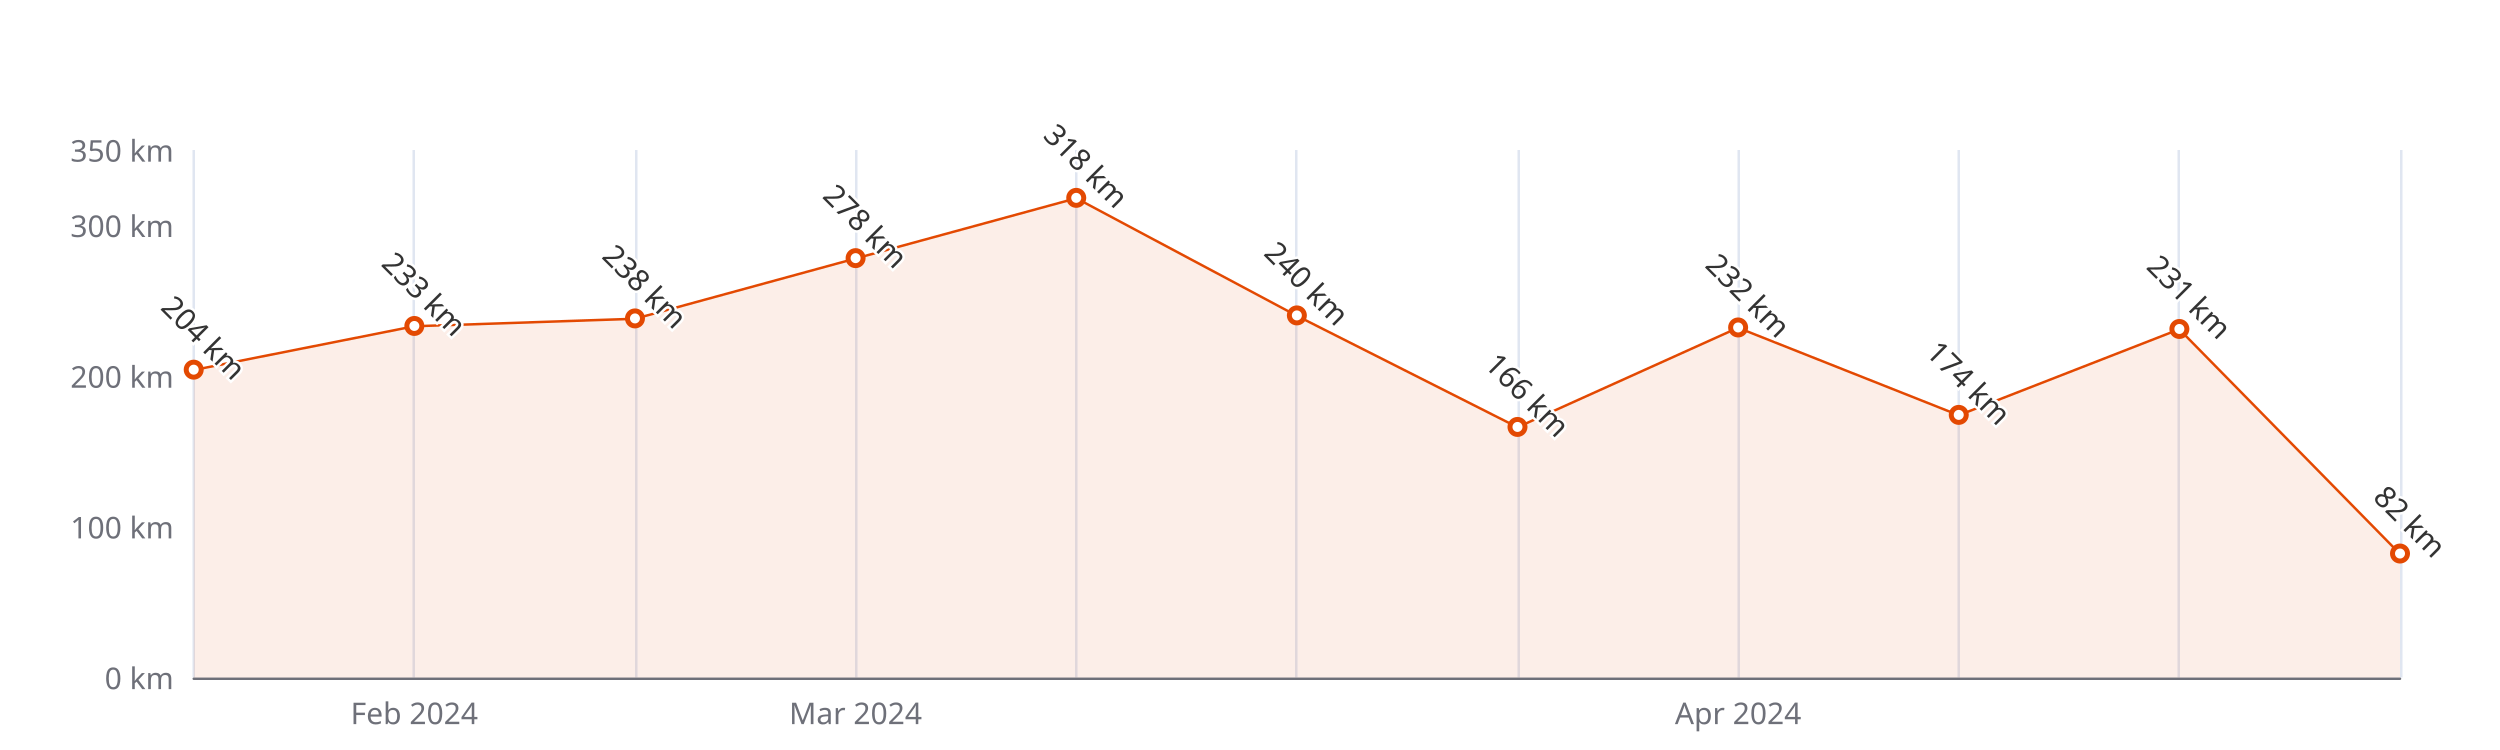
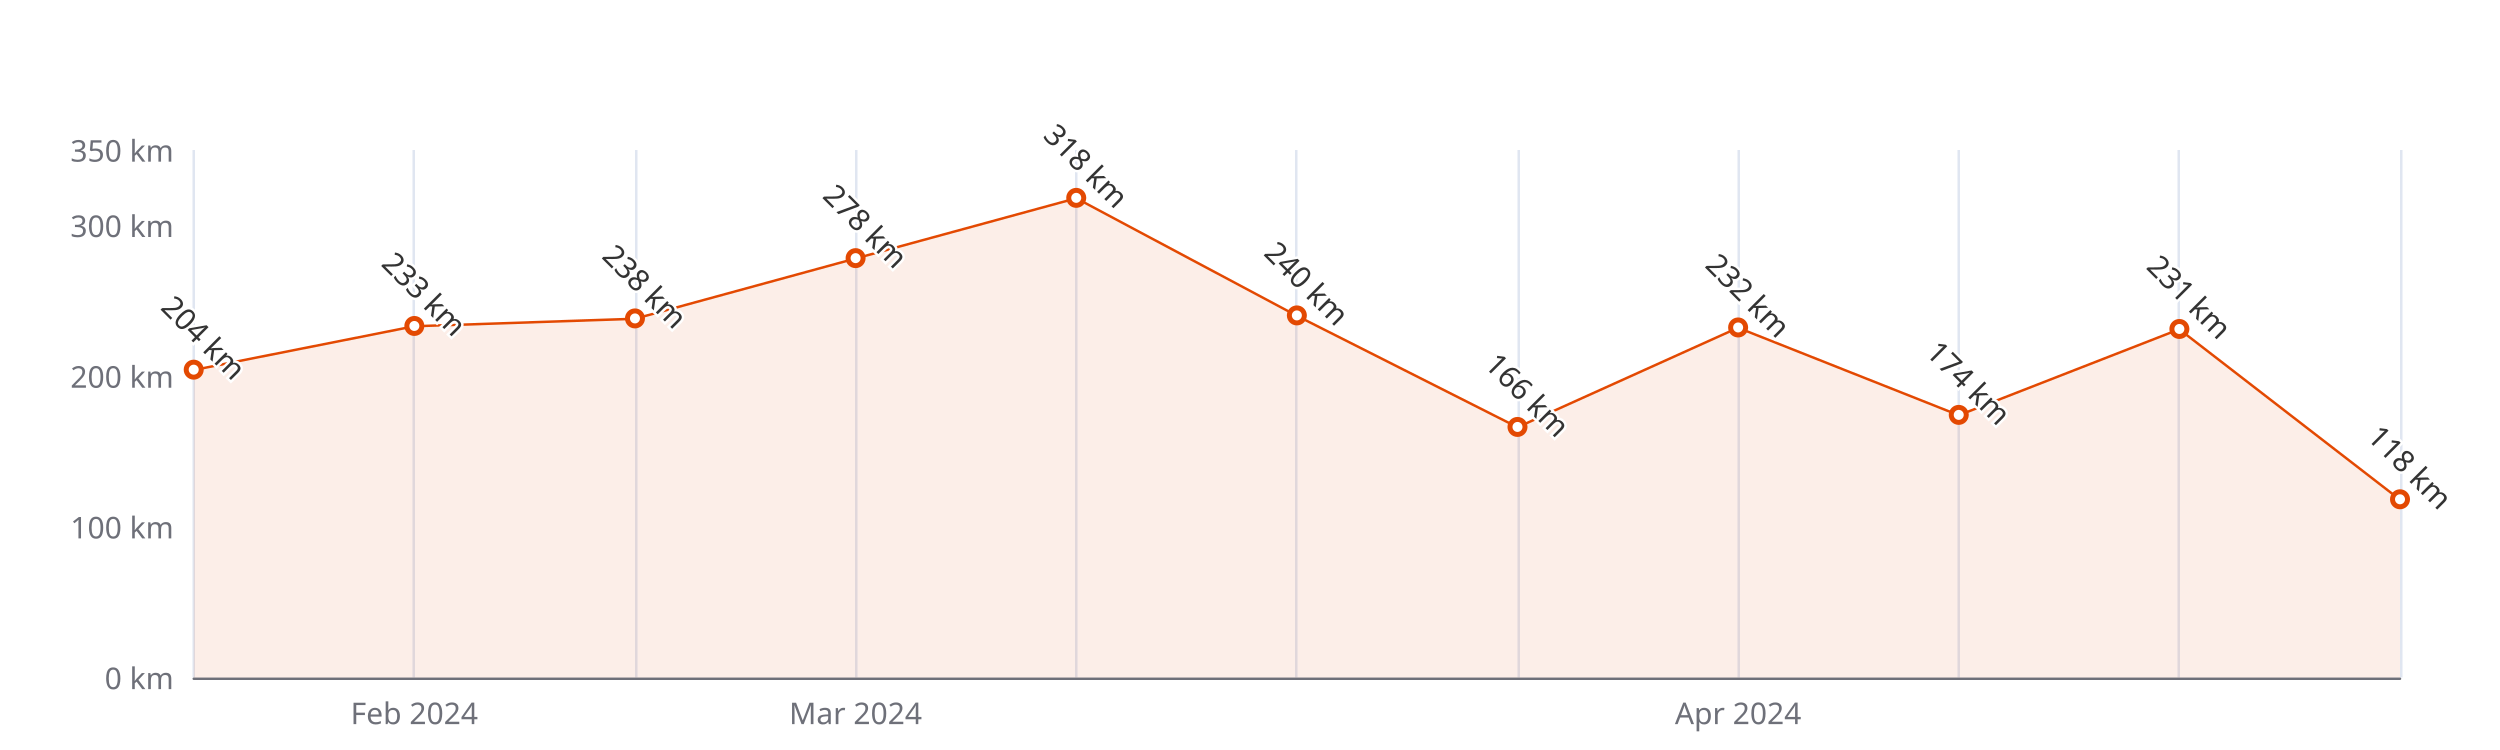
<svg xmlns="http://www.w3.org/2000/svg" width="1000" height="300" version="1.1" baseProfile="full" viewBox="0 0 1000 300">
  <rect width="1000" height="300" x="0" y="0" id="0" fill="#ffffff" />
  <path d="M77.5 60L77.5 271" fill="none" stroke="#E0E6F1" />
  <path d="M165.5 60L165.5 271" fill="none" stroke="#E0E6F1" />
  <path d="M254.5 60L254.5 271" fill="none" stroke="#E0E6F1" />
  <path d="M342.5 60L342.5 271" fill="none" stroke="#E0E6F1" />
  <path d="M430.5 60L430.5 271" fill="none" stroke="#E0E6F1" />
  <path d="M518.5 60L518.5 271" fill="none" stroke="#E0E6F1" />
  <path d="M607.5 60L607.5 271" fill="none" stroke="#E0E6F1" />
  <path d="M695.5 60L695.5 271" fill="none" stroke="#E0E6F1" />
  <path d="M783.5 60L783.5 271" fill="none" stroke="#E0E6F1" />
  <path d="M871.5 60L871.5 271" fill="none" stroke="#E0E6F1" />
  <path d="M960.5 60L960.5 271" fill="none" stroke="#E0E6F1" />
  <path d="M77.5 271.5L960 271.5" fill="none" stroke="#6E7079" stroke-linecap="round" />
  <text dominant-baseline="central" text-anchor="end" style="font-size:12px;font-family:sans-serif;" xml:space="preserve" transform="translate(69.48 271)" fill="#6E7079">0 km</text>
  <text dominant-baseline="central" text-anchor="end" style="font-size:12px;font-family:sans-serif;" xml:space="preserve" transform="translate(69.48 210.7143)" fill="#6E7079">100 km</text>
  <text dominant-baseline="central" text-anchor="end" style="font-size:12px;font-family:sans-serif;" xml:space="preserve" transform="translate(69.48 150.4286)" fill="#6E7079">200 km</text>
  <text dominant-baseline="central" text-anchor="end" style="font-size:12px;font-family:sans-serif;" xml:space="preserve" transform="translate(69.48 90.1429)" fill="#6E7079">300 km</text>
  <text dominant-baseline="central" text-anchor="end" style="font-size:12px;font-family:sans-serif;" xml:space="preserve" transform="translate(69.48 60)" fill="#6E7079">350 km</text>
  <text dominant-baseline="central" text-anchor="middle" style="font-size:12px;font-family:sans-serif;" xml:space="preserve" y="6" transform="translate(165.732 279)" fill="#6E7079">Feb 2024</text>
  <text dominant-baseline="central" text-anchor="middle" style="font-size:12px;font-family:sans-serif;" xml:space="preserve" y="6" transform="translate(342.236 279)" fill="#6E7079">Mar 2024</text>
  <text dominant-baseline="central" text-anchor="middle" style="font-size:12px;font-family:sans-serif;" xml:space="preserve" y="6" transform="translate(695.244 279)" fill="#6E7079">Apr 2024</text>
  <g clip-path="url(#zr5-c0)">
-     <path d="M77.5 148L165.7 130.5L254 127.5L342.2 103.4L430.5 79.3L518.7 126.3L607 170.9L695.2 131.1L783.5 166.1L871.7 131.7L960 221.6L960 271L871.7 271L783.5 271L695.2 271L607 271L518.7 271L430.5 271L342.2 271L254 271L165.7 271L77.5 271Z" fill="rgb(227,73,2)" fill-opacity="0.09" />
-     <path d="M77.5 148L165.7 130.5L254 127.5L342.2 103.4L430.5 79.3L518.7 126.3L607 170.9L695.2 131.1L783.5 166.1L871.7 131.7L960 221.6" fill="none" stroke="#E34902" stroke-linejoin="bevel" />
+     <path d="M77.5 148L165.7 130.5L254 127.5L342.2 103.4L430.5 79.3L518.7 126.3L607 170.9L695.2 131.1L783.5 166.1L871.7 131.7L960 199.9L960 271L871.7 271L783.5 271L695.2 271L607 271L518.7 271L430.5 271L342.2 271L254 271L165.7 271L77.5 271Z" fill="rgb(227,73,2)" fill-opacity="0.09" />
+     <path d="M77.5 148L165.7 130.5L254 127.5L342.2 103.4L430.5 79.3L518.7 126.3L607 170.9L695.2 131.1L783.5 166.1L871.7 131.7L960 199.9" fill="none" stroke="#E34902" stroke-linejoin="bevel" />
  </g>
  <path d="M1 0A1 1 0 1 1 1 -0.1A1 1 0 0 1 1 0" transform="matrix(3,0,0,3,77.48,148.0171)" fill="#fff" stroke="#E34902" stroke-width="0.667" />
  <path d="M1 0A1 1 0 1 1 1 -0.1A1 1 0 0 1 1 0" transform="matrix(3,0,0,3,165.732,130.5343)" fill="#fff" stroke="#E34902" stroke-width="0.667" />
  <path d="M1 0A1 1 0 1 1 1 -0.1A1 1 0 0 1 1 0" transform="matrix(3,0,0,3,253.984,127.52)" fill="#fff" stroke="#E34902" stroke-width="0.667" />
  <path d="M1 0A1 1 0 1 1 1 -0.1A1 1 0 0 1 1 0" transform="matrix(3,0,0,3,342.236,103.4057)" fill="#fff" stroke="#E34902" stroke-width="0.667" />
  <path d="M1 0A1 1 0 1 1 1 -0.1A1 1 0 0 1 1 0" transform="matrix(3,0,0,3,430.488,79.2914)" fill="#fff" stroke="#E34902" stroke-width="0.667" />
  <path d="M1 0A1 1 0 1 1 1 -0.1A1 1 0 0 1 1 0" transform="matrix(3,0,0,3,518.74,126.3143)" fill="#fff" stroke="#E34902" stroke-width="0.667" />
  <path d="M1 0A1 1 0 1 1 1 -0.1A1 1 0 0 1 1 0" transform="matrix(3,0,0,3,606.992,170.9257)" fill="#fff" stroke="#E34902" stroke-width="0.667" />
  <path d="M1 0A1 1 0 1 1 1 -0.1A1 1 0 0 1 1 0" transform="matrix(3,0,0,3,695.244,131.1371)" fill="#fff" stroke="#E34902" stroke-width="0.667" />
  <path d="M1 0A1 1 0 1 1 1 -0.1A1 1 0 0 1 1 0" transform="matrix(3,0,0,3,783.496,166.1029)" fill="#fff" stroke="#E34902" stroke-width="0.667" />
  <path d="M1 0A1 1 0 1 1 1 -0.1A1 1 0 0 1 1 0" transform="matrix(3,0,0,3,871.748,131.74)" fill="#fff" stroke="#E34902" stroke-width="0.667" />
-   <path d="M1 0A1 1 0 1 1 1 -0.1A1 1 0 0 1 1 0" transform="matrix(3,0,0,3,960,221.5657)" fill="#fff" stroke="#E34902" stroke-width="0.667" />
+   <path d="M1 0A1 1 0 1 1 1 -0.1A1 1 0 0 1 1 0" transform="matrix(3,0,0,3,960,199.8629)" fill="#fff" stroke="#E34902" stroke-width="0.667" />
  <text dominant-baseline="central" text-anchor="middle" style="font-size:12px;font-family:sans-serif;" xml:space="preserve" y="-6" transform="matrix(0.707,0.707,-0.707,0.707,77.48,139.0171)" fill="#333" stroke="rgb(255,255,255)" stroke-width="2" paint-order="stroke" stroke-miterlimit="2">204 km</text>
  <text dominant-baseline="central" text-anchor="middle" style="font-size:12px;font-family:sans-serif;" xml:space="preserve" y="-6" transform="matrix(0.707,0.707,-0.707,0.707,165.732,121.5343)" fill="#333" stroke="rgb(255,255,255)" stroke-width="2" paint-order="stroke" stroke-miterlimit="2">233 km</text>
  <text dominant-baseline="central" text-anchor="middle" style="font-size:12px;font-family:sans-serif;" xml:space="preserve" y="-6" transform="matrix(0.707,0.707,-0.707,0.707,253.984,118.52)" fill="#333" stroke="rgb(255,255,255)" stroke-width="2" paint-order="stroke" stroke-miterlimit="2">238 km</text>
  <text dominant-baseline="central" text-anchor="middle" style="font-size:12px;font-family:sans-serif;" xml:space="preserve" y="-6" transform="matrix(0.707,0.707,-0.707,0.707,342.236,94.4057)" fill="#333" stroke="rgb(255,255,255)" stroke-width="2" paint-order="stroke" stroke-miterlimit="2">278 km</text>
  <text dominant-baseline="central" text-anchor="middle" style="font-size:12px;font-family:sans-serif;" xml:space="preserve" y="-6" transform="matrix(0.707,0.707,-0.707,0.707,430.488,70.2914)" fill="#333" stroke="rgb(255,255,255)" stroke-width="2" paint-order="stroke" stroke-miterlimit="2">318 km</text>
  <text dominant-baseline="central" text-anchor="middle" style="font-size:12px;font-family:sans-serif;" xml:space="preserve" y="-6" transform="matrix(0.707,0.707,-0.707,0.707,518.74,117.3143)" fill="#333" stroke="rgb(255,255,255)" stroke-width="2" paint-order="stroke" stroke-miterlimit="2">240 km</text>
  <text dominant-baseline="central" text-anchor="middle" style="font-size:12px;font-family:sans-serif;" xml:space="preserve" y="-6" transform="matrix(0.707,0.707,-0.707,0.707,606.992,161.9257)" fill="#333" stroke="rgb(255,255,255)" stroke-width="2" paint-order="stroke" stroke-miterlimit="2">166 km</text>
  <text dominant-baseline="central" text-anchor="middle" style="font-size:12px;font-family:sans-serif;" xml:space="preserve" y="-6" transform="matrix(0.707,0.707,-0.707,0.707,695.244,122.1371)" fill="#333" stroke="rgb(255,255,255)" stroke-width="2" paint-order="stroke" stroke-miterlimit="2">232 km</text>
  <text dominant-baseline="central" text-anchor="middle" style="font-size:12px;font-family:sans-serif;" xml:space="preserve" y="-6" transform="matrix(0.707,0.707,-0.707,0.707,783.496,157.1029)" fill="#333" stroke="rgb(255,255,255)" stroke-width="2" paint-order="stroke" stroke-miterlimit="2">174 km</text>
  <text dominant-baseline="central" text-anchor="middle" style="font-size:12px;font-family:sans-serif;" xml:space="preserve" y="-6" transform="matrix(0.707,0.707,-0.707,0.707,871.748,122.74)" fill="#333" stroke="rgb(255,255,255)" stroke-width="2" paint-order="stroke" stroke-miterlimit="2">231 km</text>
-   <text dominant-baseline="central" text-anchor="middle" style="font-size:12px;font-family:sans-serif;" xml:space="preserve" y="-6" transform="matrix(0.707,0.707,-0.707,0.707,960,212.5657)" fill="#333" stroke="rgb(255,255,255)" stroke-width="2" paint-order="stroke" stroke-miterlimit="2">82 km</text>
+   <text dominant-baseline="central" text-anchor="middle" style="font-size:12px;font-family:sans-serif;" xml:space="preserve" y="-6" transform="matrix(0.707,0.707,-0.707,0.707,960,190.8629)" fill="#333" stroke="rgb(255,255,255)" stroke-width="2" paint-order="stroke" stroke-miterlimit="2">118 km</text>
  <defs>
    <clipPath id="zr5-c0">
      <path d="M76 59.5l884 0l0 212l-884 0Z" fill="#000" />
    </clipPath>
  </defs>
</svg>
